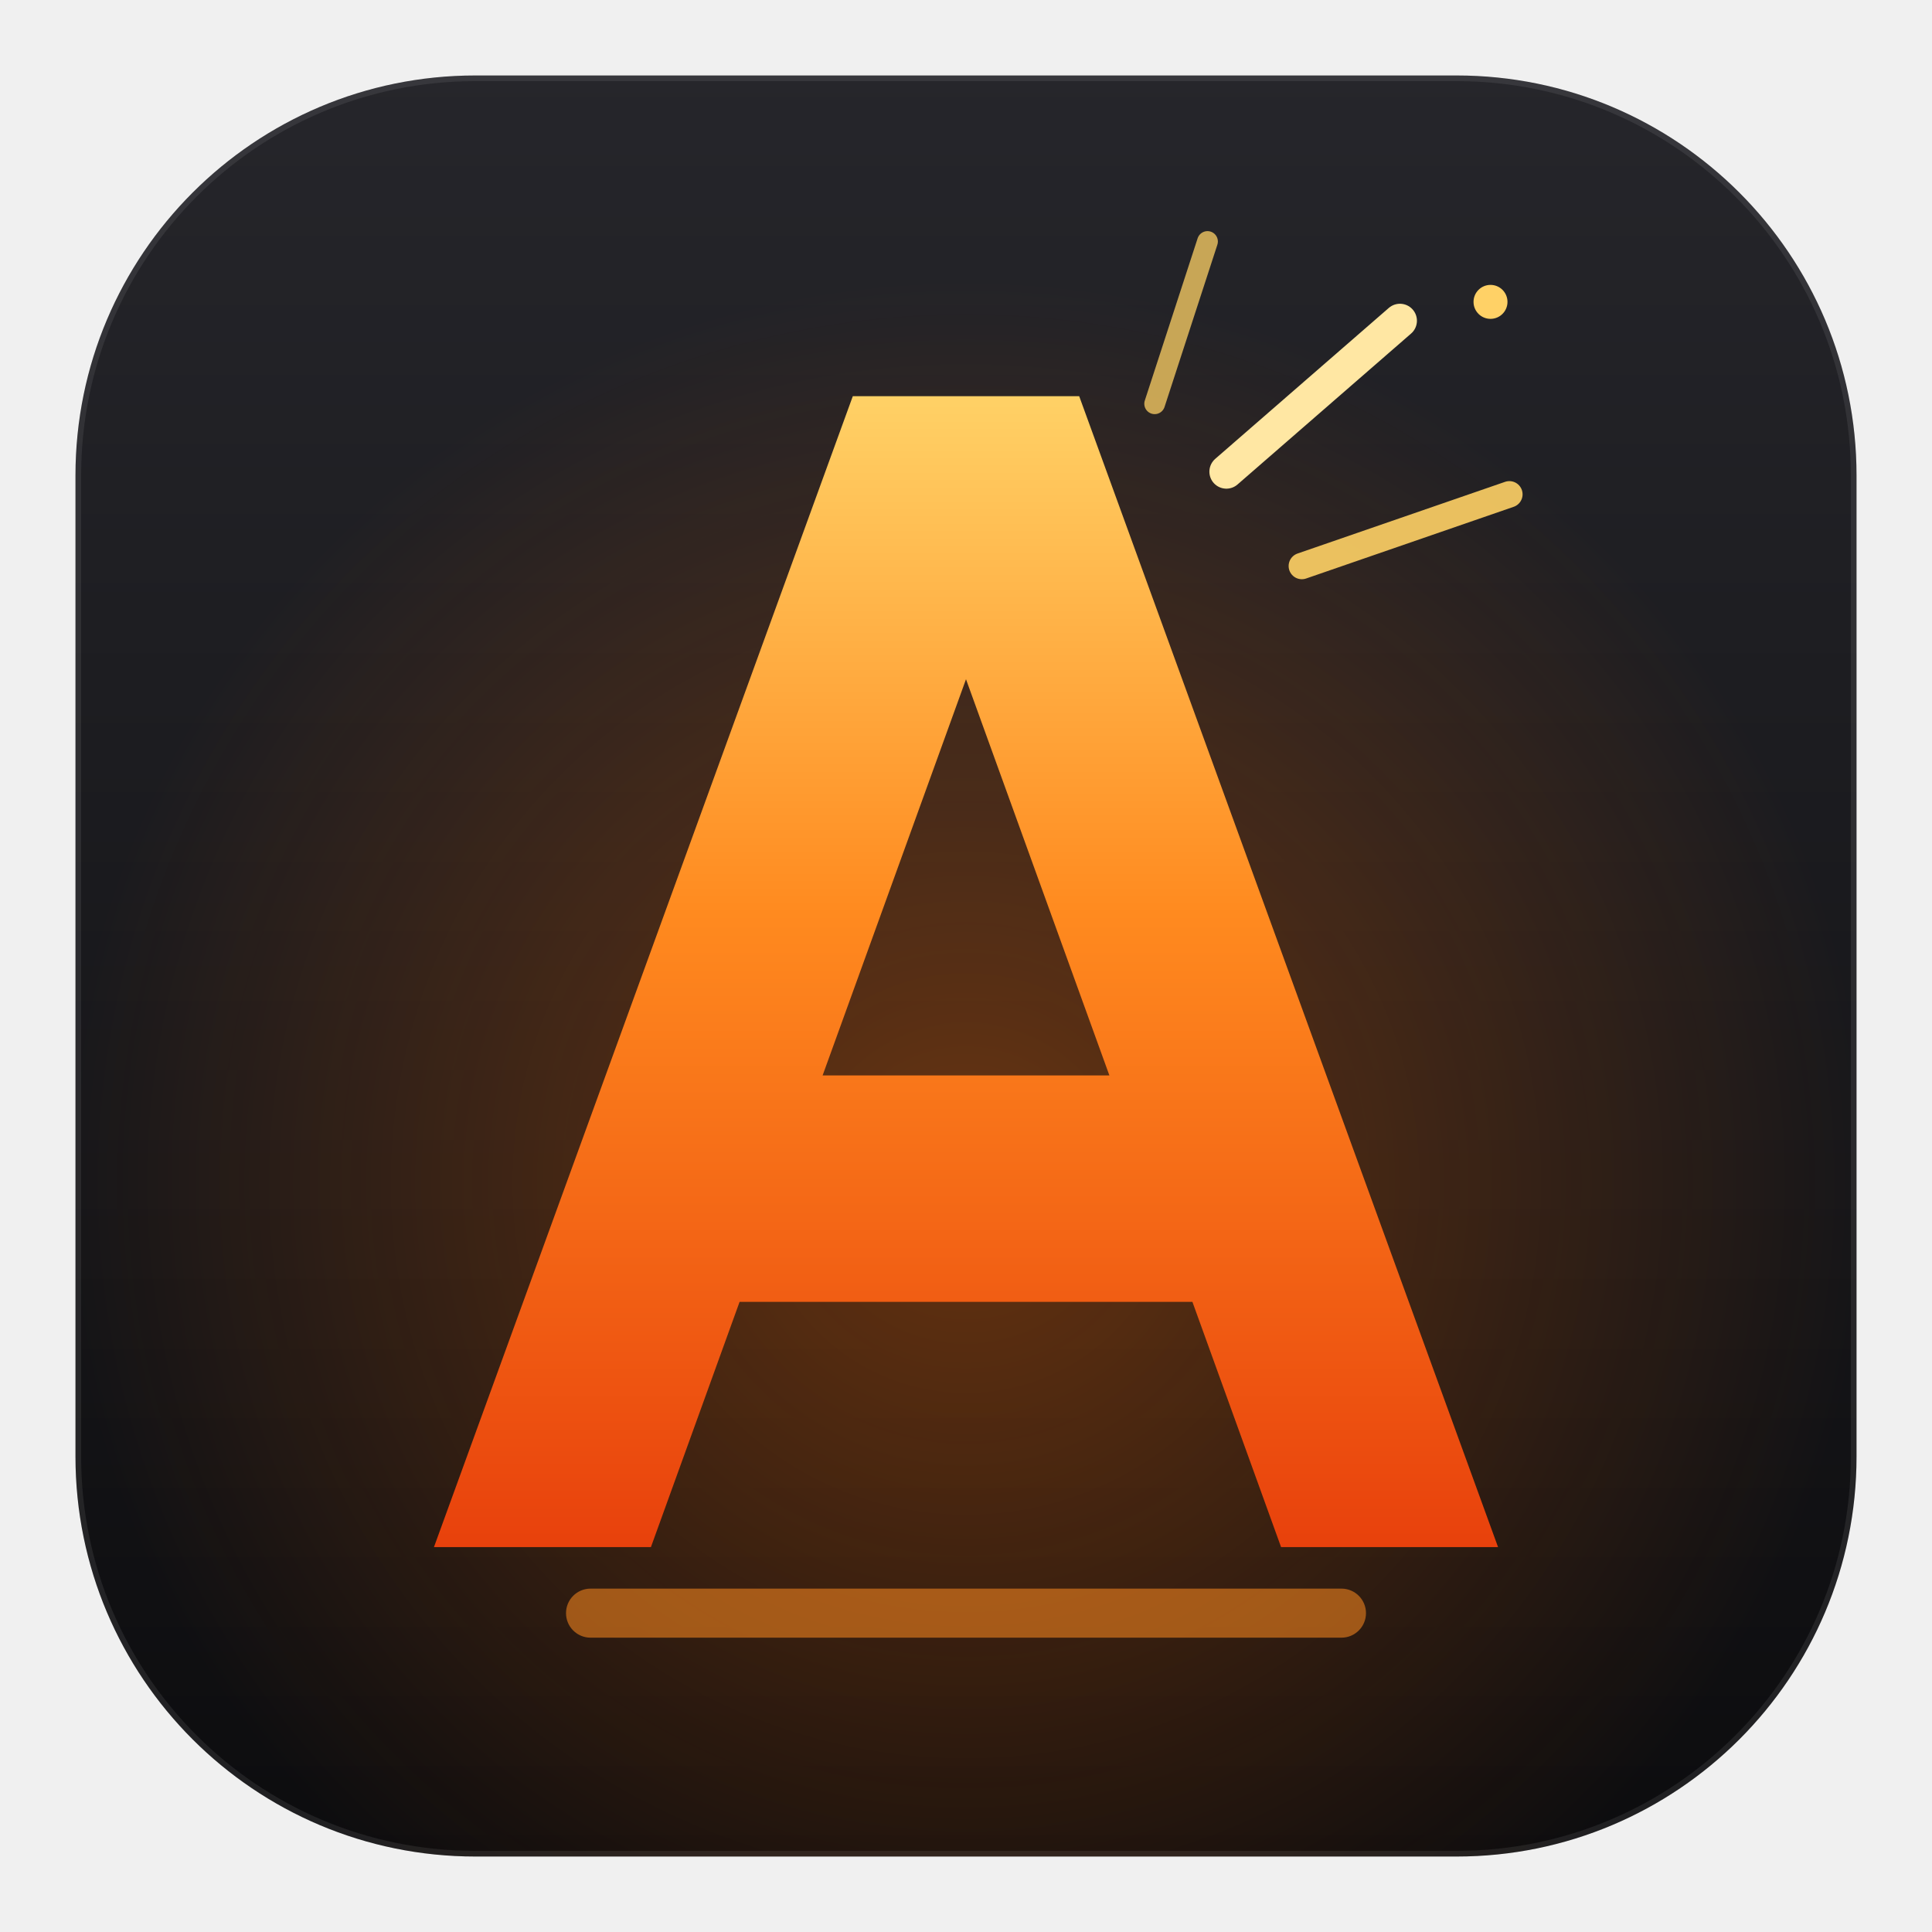
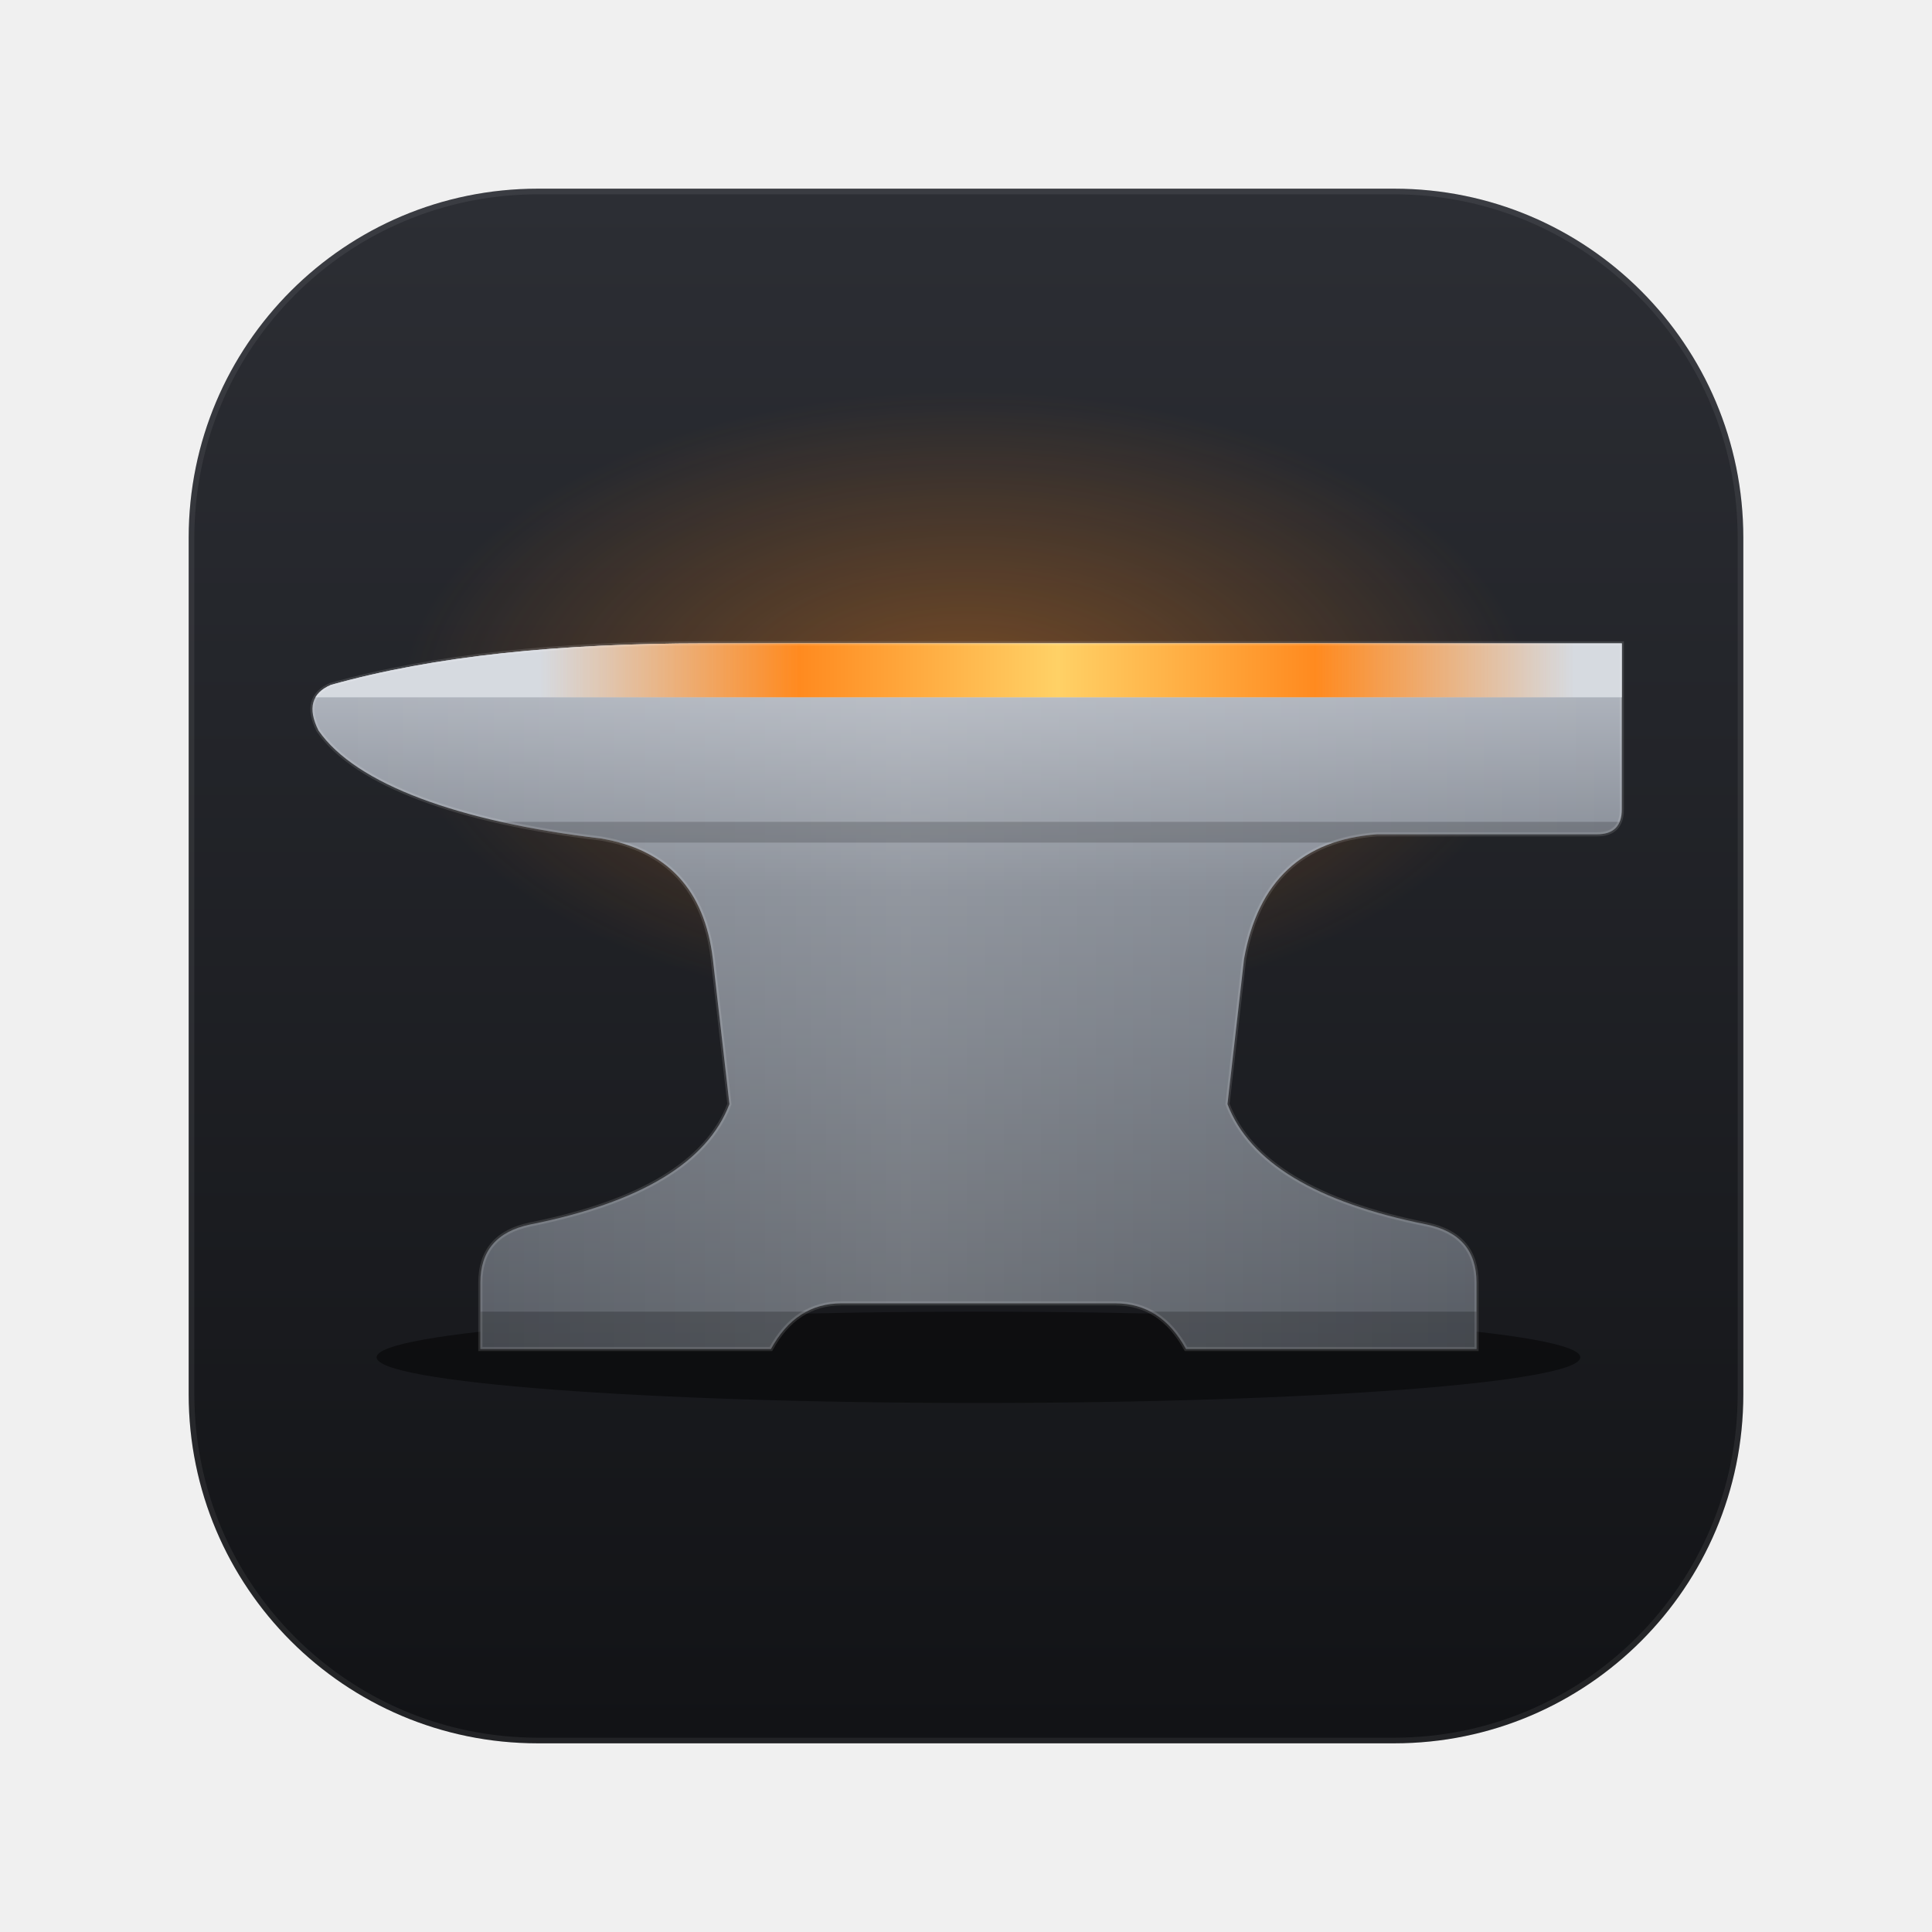
- <svg xmlns="http://www.w3.org/2000/svg" viewBox="0 0 1024 1024">
+ <svg xmlns="http://www.w3.org/2000/svg" viewBox="0 0 1024 1024" width="1024" height="1024">
  <defs>
    <linearGradient id="bg" x1="0" y1="0" x2="0" y2="1">
-       <stop offset="0" stop-color="#26262b" />
-       <stop offset="1" stop-color="#0c0c0e" />
+       <stop offset="0" stop-color="#2c2e34" />
+       <stop offset="1" stop-color="#121316" />
    </linearGradient>
-     <linearGradient id="hot" x1="0" y1="0" x2="0" y2="1">
-       <stop offset="0" stop-color="#ffd166" />
-       <stop offset="0.45" stop-color="#ff8a1f" />
-       <stop offset="1" stop-color="#e8410c" />
+     <radialGradient id="heat" cx="512" cy="372" r="300" gradientUnits="userSpaceOnUse" gradientTransform="translate(0 372) scale(1 0.55) translate(0 -372)">
+       <stop offset="0" stop-color="#ff8a1f" stop-opacity="0.38" />
+       <stop offset="1" stop-color="#ff8a1f" stop-opacity="0" />
+     </radialGradient>
+     <linearGradient id="steel" x1="0" y1="0" x2="0" y2="1">
+       <stop offset="0" stop-color="#b9bec7" />
+       <stop offset="0.35" stop-color="#7d838d" />
+       <stop offset="1" stop-color="#50555d" />
    </linearGradient>
-     <radialGradient id="glow" cx="0.5" cy="0.62" r="0.5">
-       <stop offset="0" stop-color="#ff6a00" stop-opacity="0.35" />
-       <stop offset="1" stop-color="#ff6a00" stop-opacity="0" />
-     </radialGradient>
+     <linearGradient id="sheen" x1="0" y1="0" x2="1" y2="0">
+       <stop offset="0" stop-color="#fff" stop-opacity="0" />
+       <stop offset="0.45" stop-color="#fff" stop-opacity="0.16" />
+       <stop offset="1" stop-color="#fff" stop-opacity="0" />
+     </linearGradient>
+     <linearGradient id="hot" x1="0" y1="0" x2="1" y2="0">
+       <stop offset="0" stop-color="#ff8a1f" stop-opacity="0" />
+       <stop offset="0.25" stop-color="#ff8a1f" />
+       <stop offset="0.5" stop-color="#ffd166" />
+       <stop offset="0.75" stop-color="#ff8a1f" />
+       <stop offset="1" stop-color="#ff8a1f" stop-opacity="0" />
+     </linearGradient>
+     <clipPath id="body">
+       <path id="anvil" d="       M 380 372 L 822 372 L 822 452 Q 822 464 810 464 L 704 464       Q 650 468 640 524 L 632 594       Q 648 636 728 652 Q 752 657 752 680 L 752 712 L 612 712       Q 600 690 578 690 L 446 690 Q 424 690 412 712       L 272 712 L 272 680       Q 272 657 296 652 Q 376 636 392 594 L 384 524       Q 378 474 330 466 C 262 458 212 440 194 414       Q 186 398 200 392 C 250 378 310 372 380 372 Z" />
+     </clipPath>
  </defs>
-   <rect x="40" y="40" width="944" height="944" rx="212" fill="url(#bg)" />
-   <rect x="41.5" y="41.5" width="941" height="941" rx="210.5" fill="none" stroke="#fff" stroke-opacity="0.08" stroke-width="3" />
-   <rect x="40" y="40" width="944" height="944" rx="212" fill="url(#glow)" />
-   <path fill="url(#hot)" fill-rule="evenodd" d="M452 210 H572 L794 820 H679 L632 690 H392 L345 820 H230 Z            M512 360 L588 570 H436 Z" />
-   <rect x="300" y="842" width="424" height="26" rx="13" fill="#ff8a1f" opacity="0.55" />
-   <g stroke-linecap="round" fill="none">
-     <path d="M650 250 L742 170" stroke="#ffe7a3" stroke-width="18" />
-     <path d="M690 300 L800 262" stroke="#ffd166" stroke-width="14" opacity="0.9" />
-     <path d="M612 214 L640 128" stroke="#ffd166" stroke-width="11" opacity="0.75" />
+   <rect x="100" y="100" width="824" height="824" rx="185" fill="url(#bg)" />
+   <rect x="101.5" y="101.5" width="821" height="821" rx="183.5" fill="none" stroke="#fff" stroke-opacity="0.07" stroke-width="3" />
+   <rect x="100" y="100" width="824" height="824" rx="185" fill="url(#heat)" />
+   <g transform="translate(512 528) scale(1.1) translate(-506 -542)">
+     <ellipse cx="512" cy="716" rx="290" ry="22" fill="#000" opacity="0.45" />
+     <use href="#anvil" fill="url(#steel)" />
+     <g clip-path="url(#body)">
+       <rect x="180" y="372" width="660" height="350" fill="url(#sheen)" />
+       <rect x="180" y="372" width="660" height="26" fill="#d6dae0" />
+       <rect x="300" y="372" width="500" height="26" fill="url(#hot)" />
+       <rect x="180" y="458" width="660" height="10" fill="#000" opacity="0.18" />
+       <rect x="180" y="694" width="660" height="18" fill="#000" opacity="0.22" />
+     </g>
+     <use href="#anvil" fill="none" stroke="#fff" stroke-opacity="0.12" stroke-width="2" />
  </g>
-   <circle cx="790" cy="160" r="9" fill="#ffd166" />
</svg>
